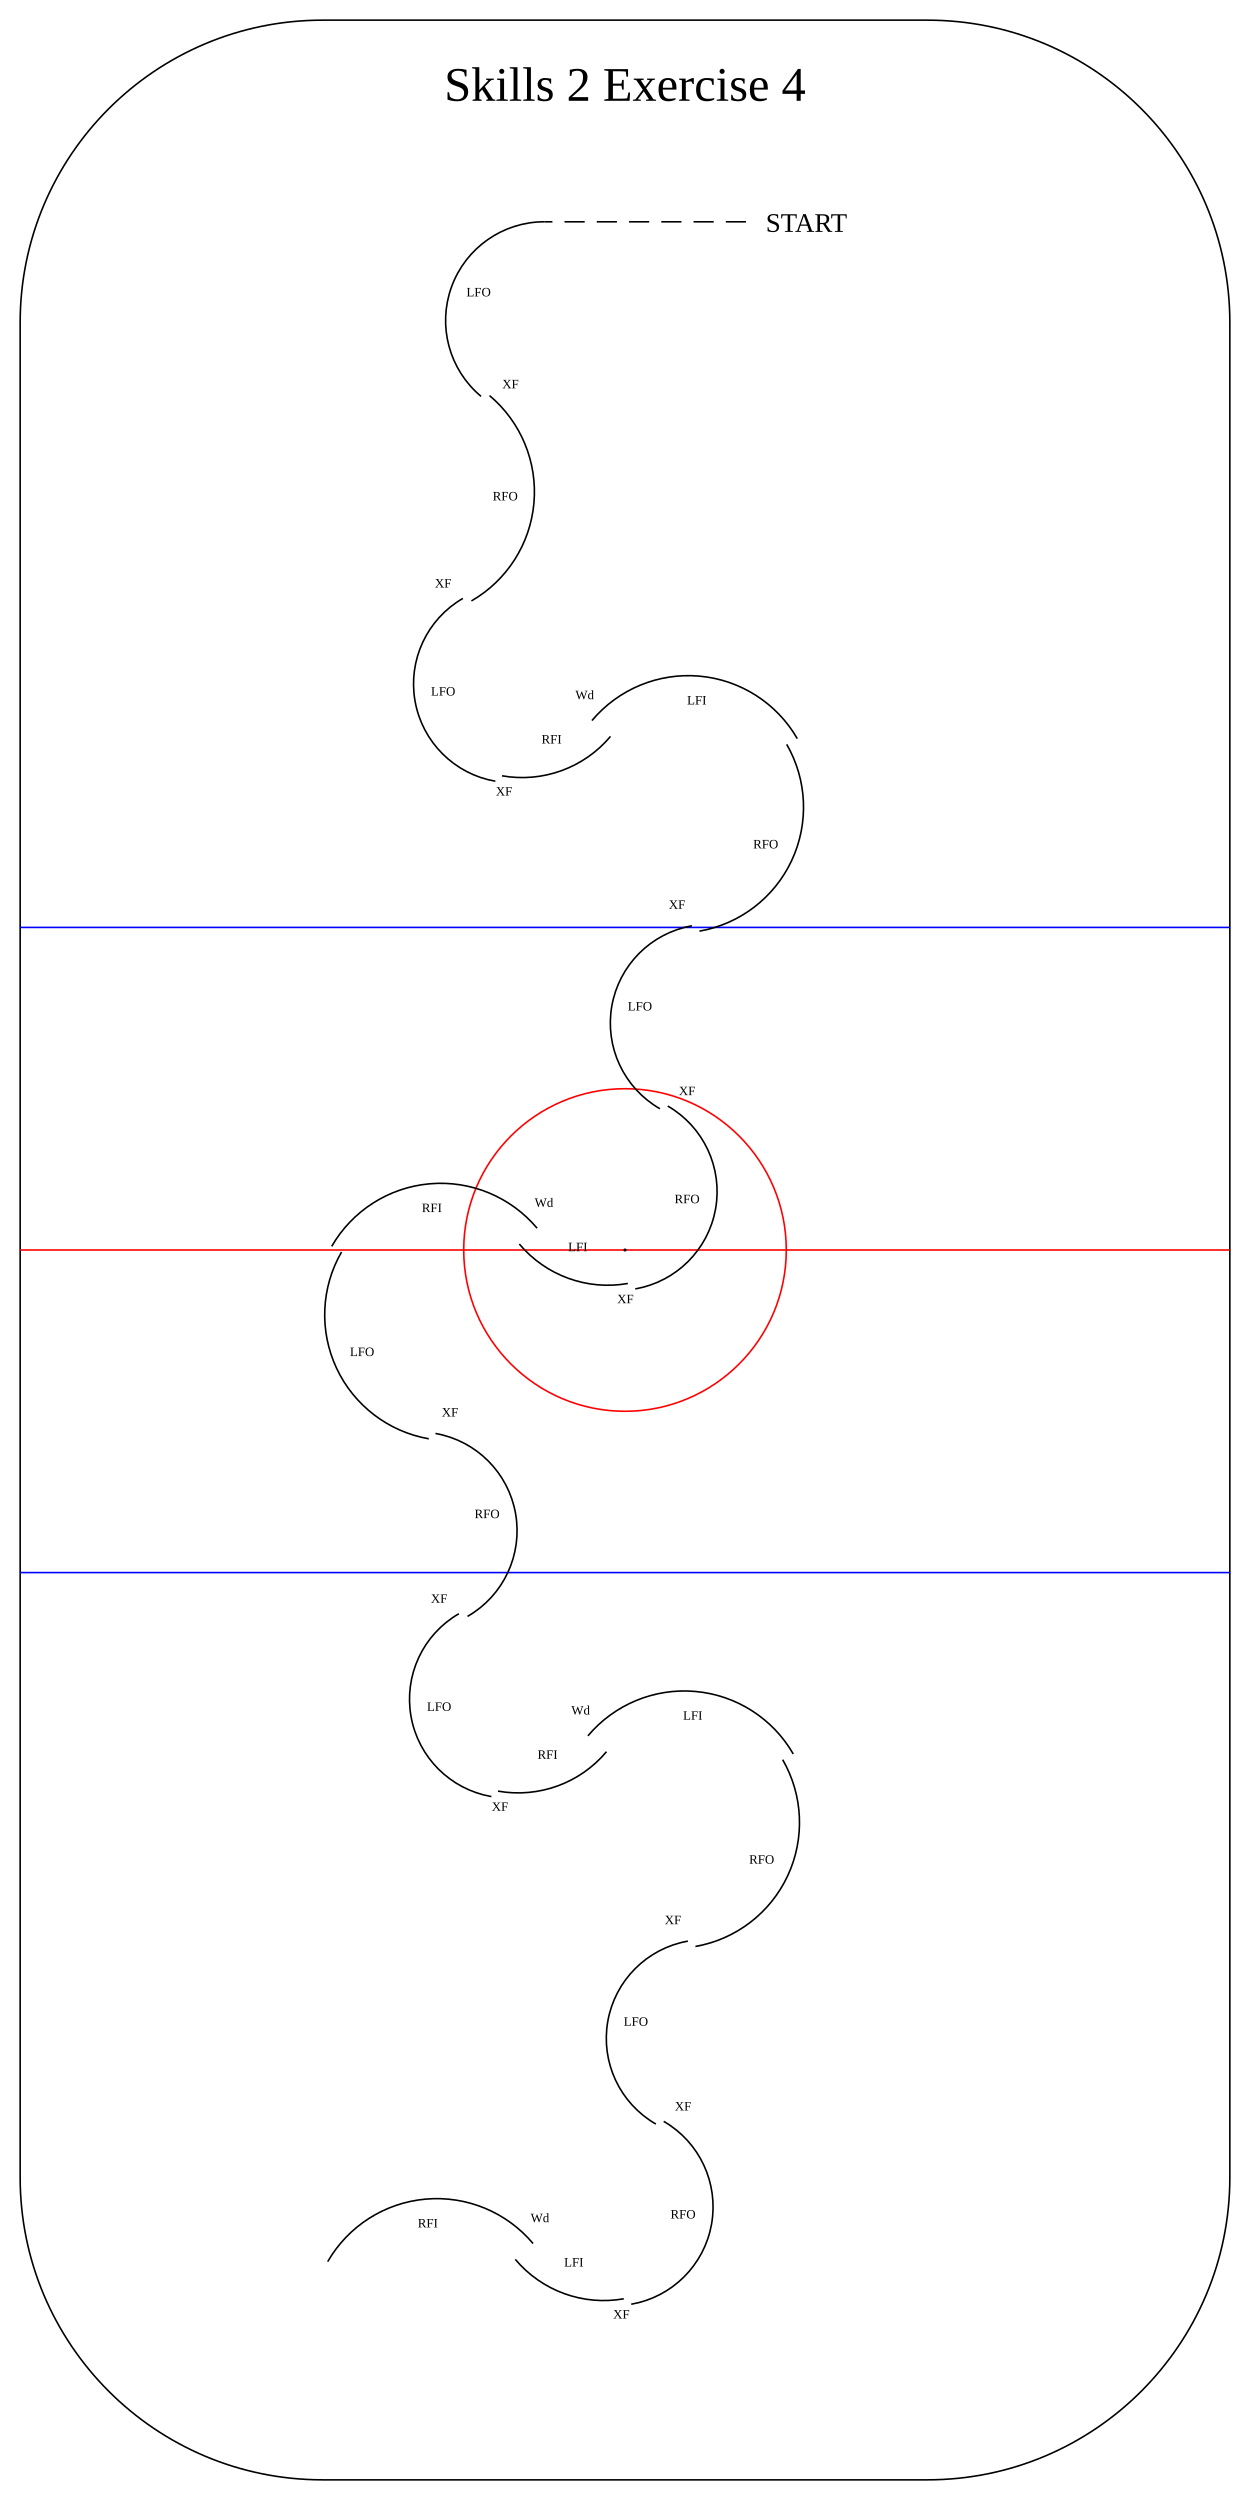
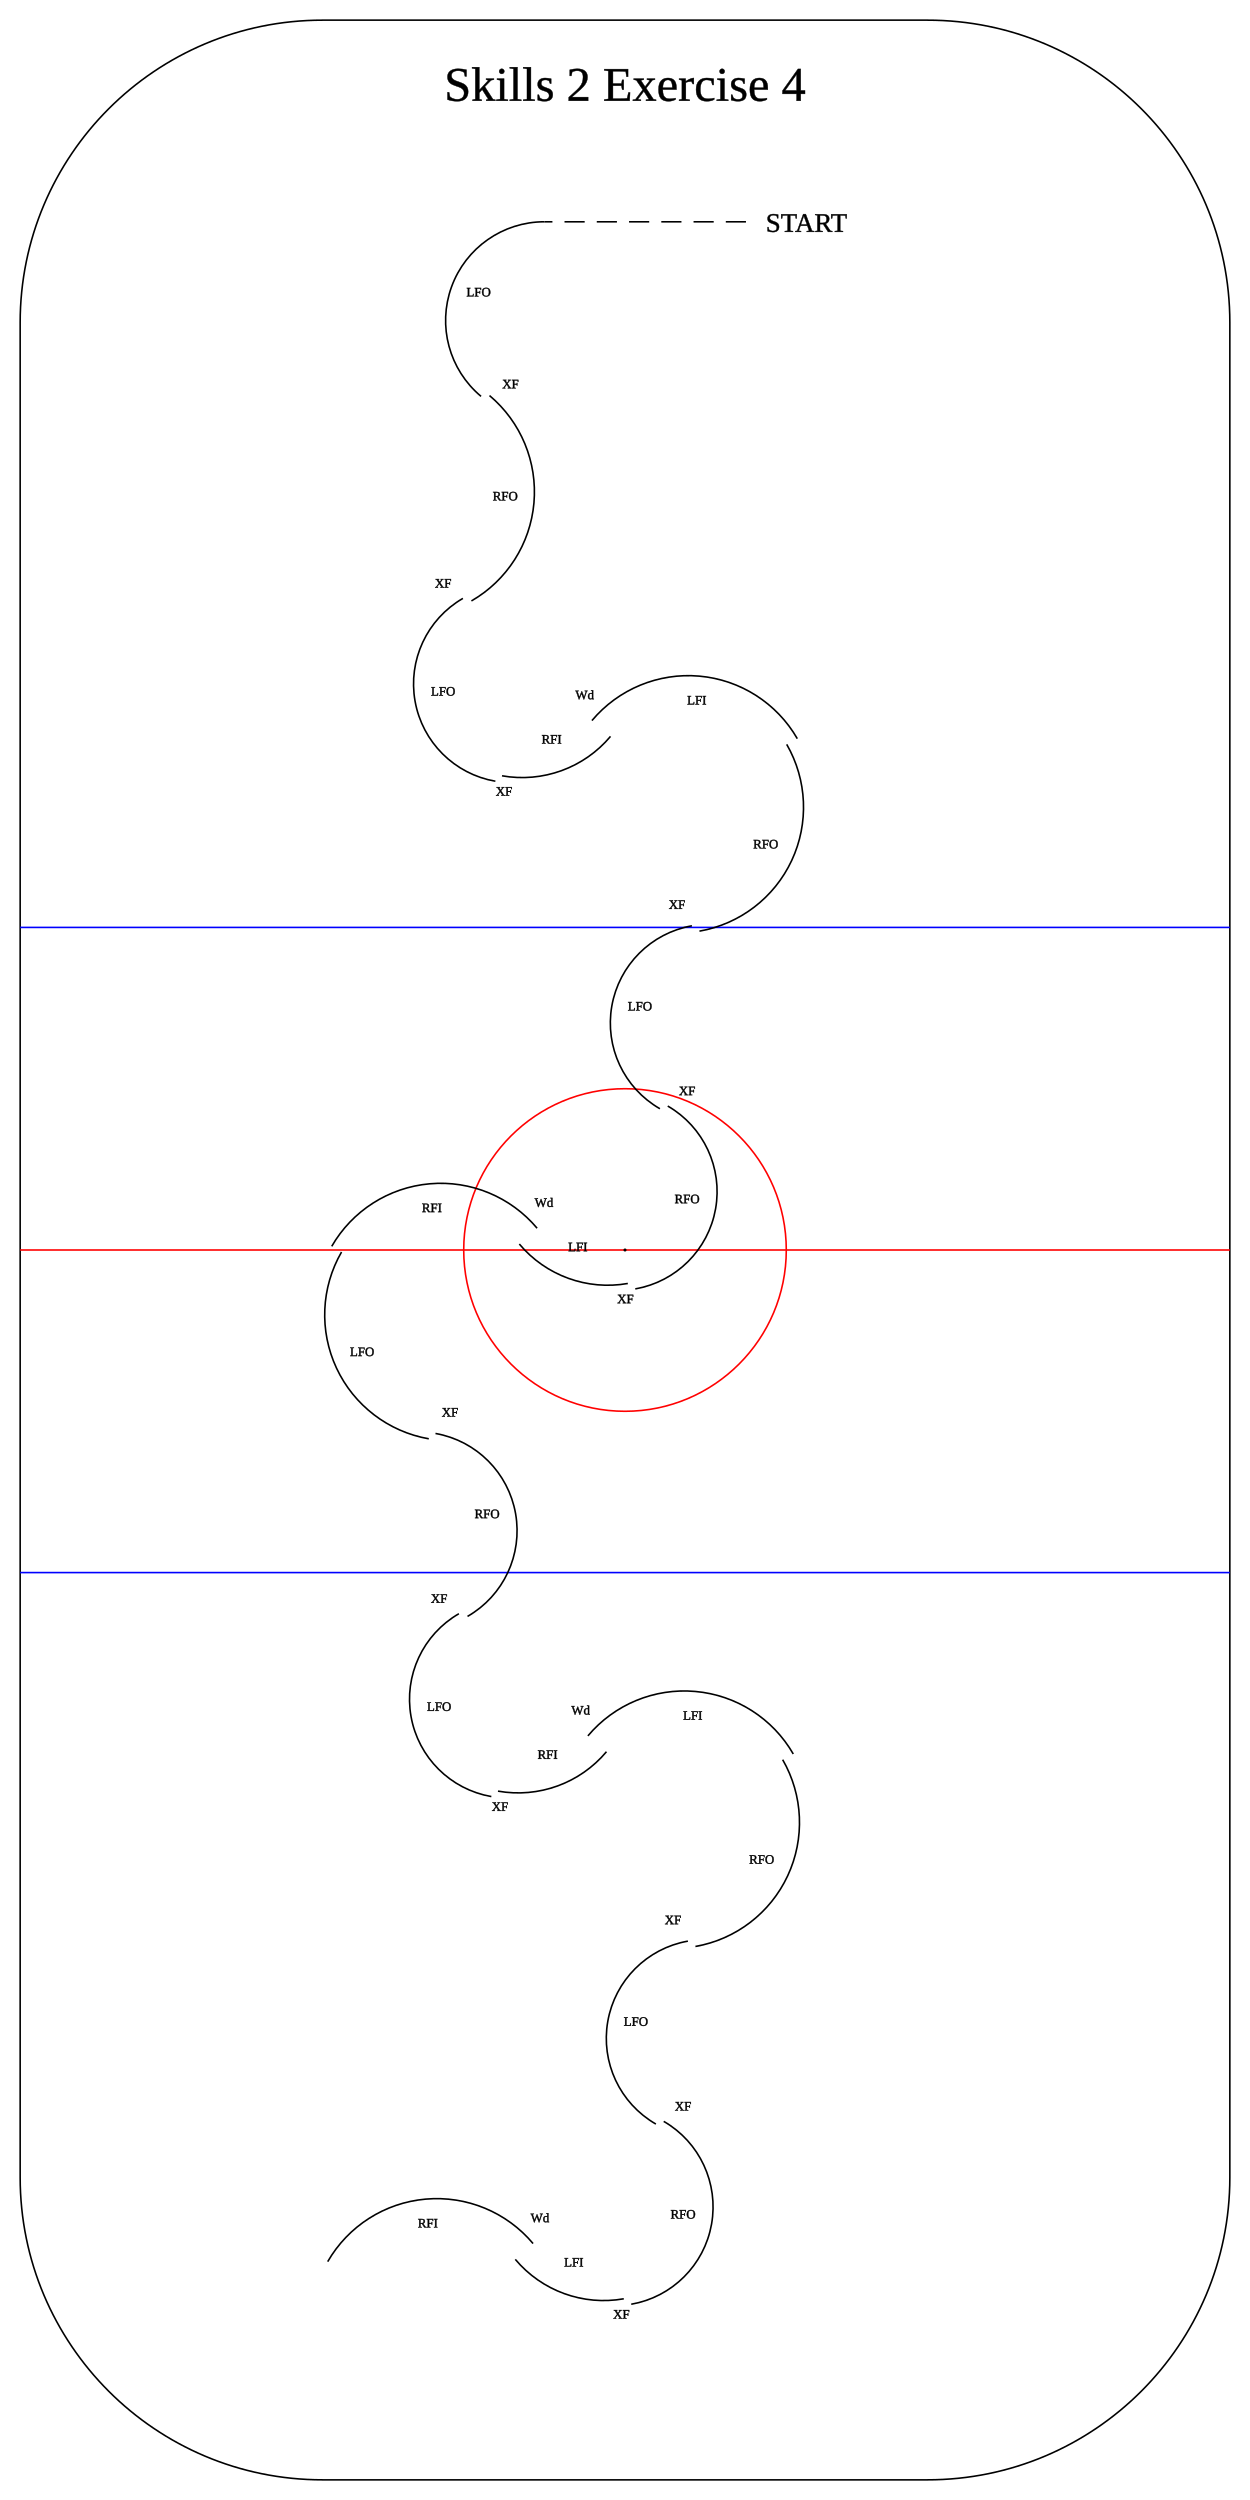
<svg xmlns="http://www.w3.org/2000/svg" xmlns:xlink="http://www.w3.org/1999/xlink" height="6200" viewBox="-50 -50 3100 6200" width="3100">
  <defs>
    <style>
text { text-anchor: middle } path,rect,circle { fill:none; }
</style>
    <g id="Rink">
      <clipPath id="clip-rink">
        <rect height="6100" rx="750" ry="750" width="3000" x="0" y="0" />
      </clipPath>
      <rect height="6100" rx="750" ry="750" style="text { text-anchor: middle } path,rect,circle { fill:none; } clip-path:url(#clip-rink)" width="3000" x="0" y="0" />
      <path d="M 0,3050 l 3000,0" style="stroke:red;" />
      <circle cx="1500" cy="3050" r="400" style="stroke:red;" />
      <circle cx="1500" cy="3050" r="2" style="fill: black;" />
      <path d="M 0,2250 l 3000,0" style="stroke: blue;" />
      <path d="M 0,3850 l 3000,0" style="stroke: blue;" />
    </g>
    <g id="Info" />
    <g id="LF[len=500,label=&quot; &quot;,style=&quot;dashed&quot;]">
      <path d="M 0,0 l 0,500" stroke-dasharray="50 30" />
    </g>
    <g id="LFO+[angle=140]">
      <path d="M 0,0 a 245,245 0 0 0 433,157" />
    </g>
    <g id="xf-RFO&gt;&gt;+">
      <path d="M 0,0 a 312,312 0 0 1 -419,293" />
    </g>
    <g id="xf-LFO+[angle=140]">
      <path d="M 0,0 a 245,245 0 0 0 433,157" />
    </g>
    <g id="xf-RFI&gt;-">
      <path d="M 0,0 a 286,286 0 0 0 143,248" />
    </g>
    <g id="wd-LFI&gt;&gt;+">
      <path d="M 0,0 a 312,312 0 0 1 -419,293" />
    </g>
    <g id="RFO&gt;&gt;+">
      <path d="M 0,0 a 312,312 0 0 1 -419,293" />
    </g>
    <g id="xf-RFO+[angle=140]">
      <path d="M 0,0 a 245,245 0 0 1 -433,157" />
    </g>
    <g id="xf-LFI&gt;-">
      <path d="M 0,0 a 286,286 0 0 1 -143,248" />
    </g>
    <g id="wd-RFI&gt;&gt;+">
      <path d="M 0,0 a 312,312 0 0 0 419,293" />
    </g>
    <g id="LFO&gt;&gt;+">
      <path d="M 0,0 a 312,312 0 0 0 419,293" />
    </g>
  </defs>
-   <use id="r_0_c_0_4" style="stroke-width:4; stroke: black;" transform="translate(0 0) rotate(0)" xlink:href="#Rink" />
-   <text style="font-size: 90pt;" x="1500" y="200">
+   <use id="r_0_c_0_4" style="stroke:black; stroke-width:4;" transform="translate(0 0) rotate(0)" xlink:href="#Rink" />
+   <text id="r_1_c_0_53" style="stroke:black; fill:black; font-size: 90pt;" x="1500" y="200">
Skills 2 Exercise 4
</text>
-   <text style="font-size:50pt;" x="1950" y="525">
+   <text id="r_4_c_0_45" style="stroke:black; fill:black; font-size:50pt;" x="1950" y="525">
START
</text>
-   <use id="r_7_c_0_37" style="stroke-width:4; stroke: black;" transform="translate(1800 500) rotate(90)" xlink:href="#LF[len=500,label=&quot; &quot;,style=&quot;dashed&quot;]" />
-   <use id="r_8_c_0_23" style="stroke-width:4; stroke: black;" transform="translate(1300 500) rotate(90)" xlink:href="#LFO+[angle=140]" />
-   <text style="font-size:24pt;" x="1137" y="685">
+   <use id="r_7_c_0_37" style="stroke:black; stroke-width:4;" transform="translate(1800 500) rotate(90)" xlink:href="#LF[len=500,label=&quot; &quot;,style=&quot;dashed&quot;]" />
+   <use id="r_8_c_0_23" style="stroke:black; stroke-width:4;" transform="translate(1300 500) rotate(90)" xlink:href="#LFO+[angle=140]" />
+   <text id="r_8_c_0_23_n2" style="stroke:black; fill:black; font-size:24pt;" x="1137" y="685">
LFO
</text>
-   <use id="r_9_c_0_9" style="stroke-width:4; stroke: black;" transform="translate(1164 931) rotate(310)" xlink:href="#xf-RFO&gt;&gt;+" />
-   <text style="font-size:24pt;" x="1203" y="1191">
+   <use id="r_9_c_0_9" style="stroke:black; stroke-width:4;" transform="translate(1164 931) rotate(310)" xlink:href="#xf-RFO&gt;&gt;+" />
+   <text id="r_9_c_0_9_n2" style="stroke:black; fill:black; font-size:24pt;" x="1203" y="1191">
RFO
</text>
-   <text style="font-size:24pt;" x="1216" y="913">
+   <text id="r_9_c_0_9_n3" style="stroke:black; fill:black; font-size:24pt;" x="1216" y="913">
XF
</text>
-   <use id="r_10_c_0_26" style="stroke-width:4; stroke: black;" transform="translate(1098 1434) rotate(60)" xlink:href="#xf-LFO+[angle=140]" />
-   <text style="font-size:24pt;" x="1049" y="1675">
+   <use id="r_10_c_0_26" style="stroke:black; stroke-width:4;" transform="translate(1098 1434) rotate(60)" xlink:href="#xf-LFO+[angle=140]" />
+   <text id="r_10_c_0_26_n2" style="stroke:black; fill:black; font-size:24pt;" x="1049" y="1675">
LFO
</text>
-   <text style="font-size:24pt;" x="1049" y="1407">
+   <text id="r_10_c_0_26_n3" style="stroke:black; fill:black; font-size:24pt;" x="1049" y="1407">
XF
</text>
-   <use id="r_11_c_0_8" style="stroke-width:4; stroke: black;" transform="translate(1195 1874) rotate(280)" xlink:href="#xf-RFI&gt;-" />
-   <text style="font-size:24pt;" x="1318" y="1794">
+   <use id="r_11_c_0_8" style="stroke:black; stroke-width:4;" transform="translate(1195 1874) rotate(280)" xlink:href="#xf-RFI&gt;-" />
+   <text id="r_11_c_0_8_n2" style="stroke:black; fill:black; font-size:24pt;" x="1318" y="1794">
RFI
</text>
-   <text style="font-size:24pt;" x="1200" y="1923">
+   <text id="r_11_c_0_8_n3" style="stroke:black; fill:black; font-size:24pt;" x="1200" y="1923">
XF
</text>
-   <use id="r_12_c_0_9" style="stroke-width:4; stroke: black;" transform="translate(1418 1737) rotate(220)" xlink:href="#wd-LFI&gt;&gt;+" />
-   <text style="font-size:24pt;" x="1678" y="1697">
+   <use id="r_12_c_0_9" style="stroke:black; stroke-width:4;" transform="translate(1418 1737) rotate(220)" xlink:href="#wd-LFI&gt;&gt;+" />
+   <text id="r_12_c_0_9_n2" style="stroke:black; fill:black; font-size:24pt;" x="1678" y="1697">
LFI
</text>
-   <text style="font-size:24pt;" x="1400" y="1684">
+   <text id="r_12_c_0_9_n3" style="stroke:black; fill:black; font-size:24pt;" x="1400" y="1684">
Wd
</text>
-   <use id="r_13_c_0_6" style="stroke-width:4; stroke: black;" transform="translate(1901 1796) rotate(330)" xlink:href="#RFO&gt;&gt;+" />
-   <text style="font-size:24pt;" x="1849" y="2054">
+   <use id="r_13_c_0_6" style="stroke:black; stroke-width:4;" transform="translate(1901 1796) rotate(330)" xlink:href="#RFO&gt;&gt;+" />
+   <text id="r_13_c_0_6_n2" style="stroke:black; fill:black; font-size:24pt;" x="1849" y="2054">
RFO
</text>
-   <use id="r_14_c_0_26" style="stroke-width:4; stroke: black;" transform="translate(1666 2246) rotate(80)" xlink:href="#xf-LFO+[angle=140]" />
-   <text style="font-size:24pt;" x="1537" y="2456">
+   <use id="r_14_c_0_26" style="stroke:black; stroke-width:4;" transform="translate(1666 2246) rotate(80)" xlink:href="#xf-LFO+[angle=140]" />
+   <text id="r_14_c_0_26_n2" style="stroke:black; fill:black; font-size:24pt;" x="1537" y="2456">
LFO
</text>
-   <text style="font-size:24pt;" x="1629" y="2204">
+   <text id="r_14_c_0_26_n3" style="stroke:black; fill:black; font-size:24pt;" x="1629" y="2204">
XF
</text>
-   <use id="r_15_c_0_26" style="stroke-width:4; stroke: black;" transform="translate(1606 2693) rotate(300)" xlink:href="#xf-RFO+[angle=140]" />
-   <text style="font-size:24pt;" x="1654" y="2934">
+   <use id="r_15_c_0_26" style="stroke:black; stroke-width:4;" transform="translate(1606 2693) rotate(300)" xlink:href="#xf-RFO+[angle=140]" />
+   <text id="r_15_c_0_26_n2" style="stroke:black; fill:black; font-size:24pt;" x="1654" y="2934">
RFO
</text>
-   <text style="font-size:24pt;" x="1654" y="2666">
+   <text id="r_15_c_0_26_n3" style="stroke:black; fill:black; font-size:24pt;" x="1654" y="2666">
XF
</text>
-   <use id="r_16_c_0_8" style="stroke-width:4; stroke: black;" transform="translate(1507 3133) rotate(80)" xlink:href="#xf-LFI&gt;-" />
-   <text style="font-size:24pt;" x="1383" y="3053">
+   <use id="r_16_c_0_8" style="stroke:black; stroke-width:4;" transform="translate(1507 3133) rotate(80)" xlink:href="#xf-LFI&gt;-" />
+   <text id="r_16_c_0_8_n2" style="stroke:black; fill:black; font-size:24pt;" x="1383" y="3053">
LFI
</text>
-   <text style="font-size:24pt;" x="1501" y="3182">
+   <text id="r_16_c_0_8_n3" style="stroke:black; fill:black; font-size:24pt;" x="1501" y="3182">
XF
</text>
-   <use id="r_17_c_0_9" style="stroke-width:4; stroke: black;" transform="translate(1282 2996) rotate(140)" xlink:href="#wd-RFI&gt;&gt;+" />
-   <text style="font-size:24pt;" x="1021" y="2956">
+   <use id="r_17_c_0_9" style="stroke:black; stroke-width:4;" transform="translate(1282 2996) rotate(140)" xlink:href="#wd-RFI&gt;&gt;+" />
+   <text id="r_17_c_0_9_n2" style="stroke:black; fill:black; font-size:24pt;" x="1021" y="2956">
RFI
</text>
-   <text style="font-size:24pt;" x="1299" y="2943">
+   <text id="r_17_c_0_9_n3" style="stroke:black; fill:black; font-size:24pt;" x="1299" y="2943">
Wd
</text>
-   <use id="r_18_c_0_6" style="stroke-width:4; stroke: black;" transform="translate(797 3055) rotate(30)" xlink:href="#LFO&gt;&gt;+" />
-   <text style="font-size:24pt;" x="848" y="3313">
+   <use id="r_18_c_0_6" style="stroke:black; stroke-width:4;" transform="translate(797 3055) rotate(30)" xlink:href="#LFO&gt;&gt;+" />
+   <text id="r_18_c_0_6_n2" style="stroke:black; fill:black; font-size:24pt;" x="848" y="3313">
LFO
</text>
-   <use id="r_19_c_0_26" style="stroke-width:4; stroke: black;" transform="translate(1030 3505) rotate(280)" xlink:href="#xf-RFO+[angle=140]" />
-   <text style="font-size:24pt;" x="1158" y="3715">
+   <use id="r_19_c_0_26" style="stroke:black; stroke-width:4;" transform="translate(1030 3505) rotate(280)" xlink:href="#xf-RFO+[angle=140]" />
+   <text id="r_19_c_0_26_n2" style="stroke:black; fill:black; font-size:24pt;" x="1158" y="3715">
RFO
</text>
-   <text style="font-size:24pt;" x="1066" y="3463">
+   <text id="r_19_c_0_26_n3" style="stroke:black; fill:black; font-size:24pt;" x="1066" y="3463">
XF
</text>
-   <use id="r_20_c_0_26" style="stroke-width:4; stroke: black;" transform="translate(1088 3952) rotate(60)" xlink:href="#xf-LFO+[angle=140]" />
-   <text style="font-size:24pt;" x="1039" y="4193">
+   <use id="r_20_c_0_26" style="stroke:black; stroke-width:4;" transform="translate(1088 3952) rotate(60)" xlink:href="#xf-LFO+[angle=140]" />
+   <text id="r_20_c_0_26_n2" style="stroke:black; fill:black; font-size:24pt;" x="1039" y="4193">
LFO
</text>
-   <text style="font-size:24pt;" x="1039" y="3925">
+   <text id="r_20_c_0_26_n3" style="stroke:black; fill:black; font-size:24pt;" x="1039" y="3925">
XF
</text>
-   <use id="r_21_c_0_8" style="stroke-width:4; stroke: black;" transform="translate(1185 4392) rotate(280)" xlink:href="#xf-RFI&gt;-" />
-   <text style="font-size:24pt;" x="1308" y="4312">
+   <use id="r_21_c_0_8" style="stroke:black; stroke-width:4;" transform="translate(1185 4392) rotate(280)" xlink:href="#xf-RFI&gt;-" />
+   <text id="r_21_c_0_8_n2" style="stroke:black; fill:black; font-size:24pt;" x="1308" y="4312">
RFI
</text>
-   <text style="font-size:24pt;" x="1190" y="4441">
+   <text id="r_21_c_0_8_n3" style="stroke:black; fill:black; font-size:24pt;" x="1190" y="4441">
XF
</text>
-   <use id="r_22_c_0_9" style="stroke-width:4; stroke: black;" transform="translate(1408 4255) rotate(220)" xlink:href="#wd-LFI&gt;&gt;+" />
-   <text style="font-size:24pt;" x="1668" y="4215">
+   <use id="r_22_c_0_9" style="stroke:black; stroke-width:4;" transform="translate(1408 4255) rotate(220)" xlink:href="#wd-LFI&gt;&gt;+" />
+   <text id="r_22_c_0_9_n2" style="stroke:black; fill:black; font-size:24pt;" x="1668" y="4215">
LFI
</text>
-   <text style="font-size:24pt;" x="1390" y="4202">
+   <text id="r_22_c_0_9_n3" style="stroke:black; fill:black; font-size:24pt;" x="1390" y="4202">
Wd
</text>
-   <use id="r_23_c_0_6" style="stroke-width:4; stroke: black;" transform="translate(1891 4314) rotate(330)" xlink:href="#RFO&gt;&gt;+" />
-   <text style="font-size:24pt;" x="1839" y="4572">
+   <use id="r_23_c_0_6" style="stroke:black; stroke-width:4;" transform="translate(1891 4314) rotate(330)" xlink:href="#RFO&gt;&gt;+" />
+   <text id="r_23_c_0_6_n2" style="stroke:black; fill:black; font-size:24pt;" x="1839" y="4572">
RFO
</text>
-   <use id="r_24_c_0_26" style="stroke-width:4; stroke: black;" transform="translate(1656 4764) rotate(80)" xlink:href="#xf-LFO+[angle=140]" />
-   <text style="font-size:24pt;" x="1527" y="4974">
+   <use id="r_24_c_0_26" style="stroke:black; stroke-width:4;" transform="translate(1656 4764) rotate(80)" xlink:href="#xf-LFO+[angle=140]" />
+   <text id="r_24_c_0_26_n2" style="stroke:black; fill:black; font-size:24pt;" x="1527" y="4974">
LFO
</text>
-   <text style="font-size:24pt;" x="1619" y="4722">
+   <text id="r_24_c_0_26_n3" style="stroke:black; fill:black; font-size:24pt;" x="1619" y="4722">
XF
</text>
-   <use id="r_25_c_0_26" style="stroke-width:4; stroke: black;" transform="translate(1596 5211) rotate(300)" xlink:href="#xf-RFO+[angle=140]" />
-   <text style="font-size:24pt;" x="1644" y="5452">
+   <use id="r_25_c_0_26" style="stroke:black; stroke-width:4;" transform="translate(1596 5211) rotate(300)" xlink:href="#xf-RFO+[angle=140]" />
+   <text id="r_25_c_0_26_n2" style="stroke:black; fill:black; font-size:24pt;" x="1644" y="5452">
RFO
</text>
-   <text style="font-size:24pt;" x="1644" y="5184">
+   <text id="r_25_c_0_26_n3" style="stroke:black; fill:black; font-size:24pt;" x="1644" y="5184">
XF
</text>
-   <use id="r_26_c_0_8" style="stroke-width:4; stroke: black;" transform="translate(1497 5651) rotate(80)" xlink:href="#xf-LFI&gt;-" />
-   <text style="font-size:24pt;" x="1373" y="5571">
+   <use id="r_26_c_0_8" style="stroke:black; stroke-width:4;" transform="translate(1497 5651) rotate(80)" xlink:href="#xf-LFI&gt;-" />
+   <text id="r_26_c_0_8_n2" style="stroke:black; fill:black; font-size:24pt;" x="1373" y="5571">
LFI
</text>
-   <text style="font-size:24pt;" x="1491" y="5700">
+   <text id="r_26_c_0_8_n3" style="stroke:black; fill:black; font-size:24pt;" x="1491" y="5700">
XF
</text>
-   <use id="r_27_c_0_9" style="stroke-width:4; stroke: black;" transform="translate(1272 5514) rotate(140)" xlink:href="#wd-RFI&gt;&gt;+" />
-   <text style="font-size:24pt;" x="1011" y="5474">
+   <use id="r_27_c_0_9" style="stroke:black; stroke-width:4;" transform="translate(1272 5514) rotate(140)" xlink:href="#wd-RFI&gt;&gt;+" />
+   <text id="r_27_c_0_9_n2" style="stroke:black; fill:black; font-size:24pt;" x="1011" y="5474">
RFI
</text>
-   <text style="font-size:24pt;" x="1289" y="5461">
+   <text id="r_27_c_0_9_n3" style="stroke:black; fill:black; font-size:24pt;" x="1289" y="5461">
Wd
</text>
</svg>
